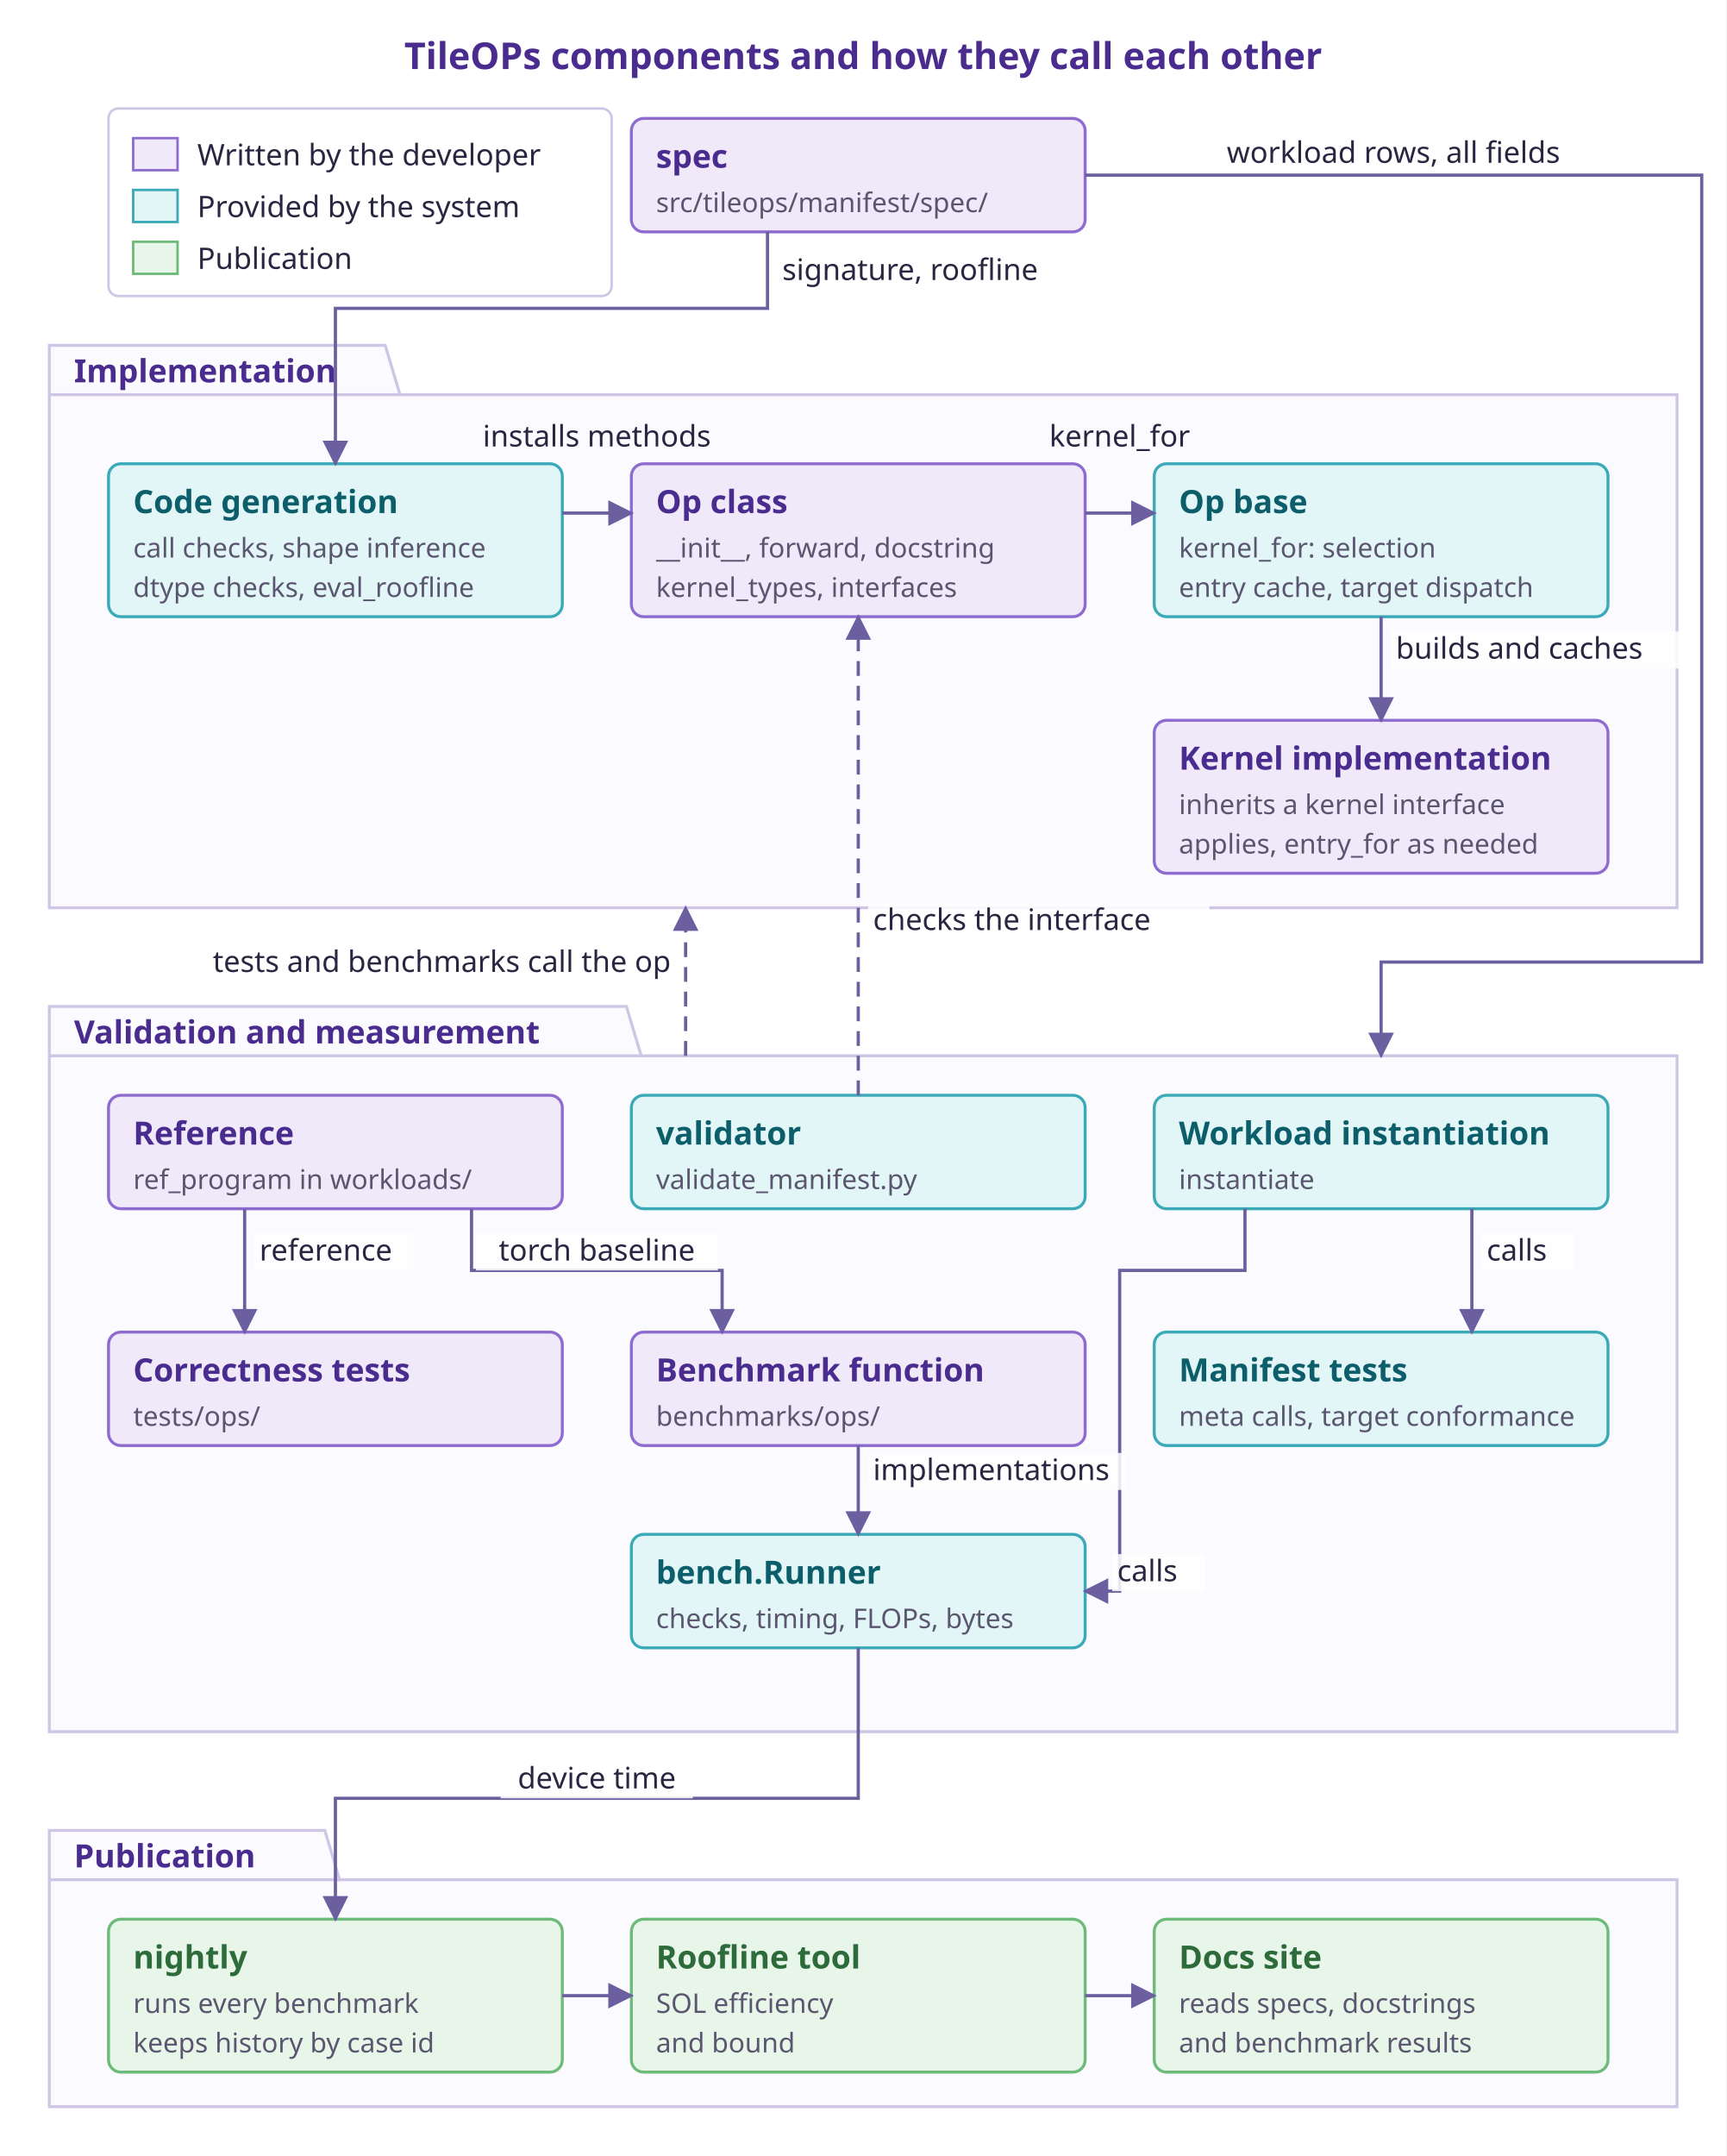
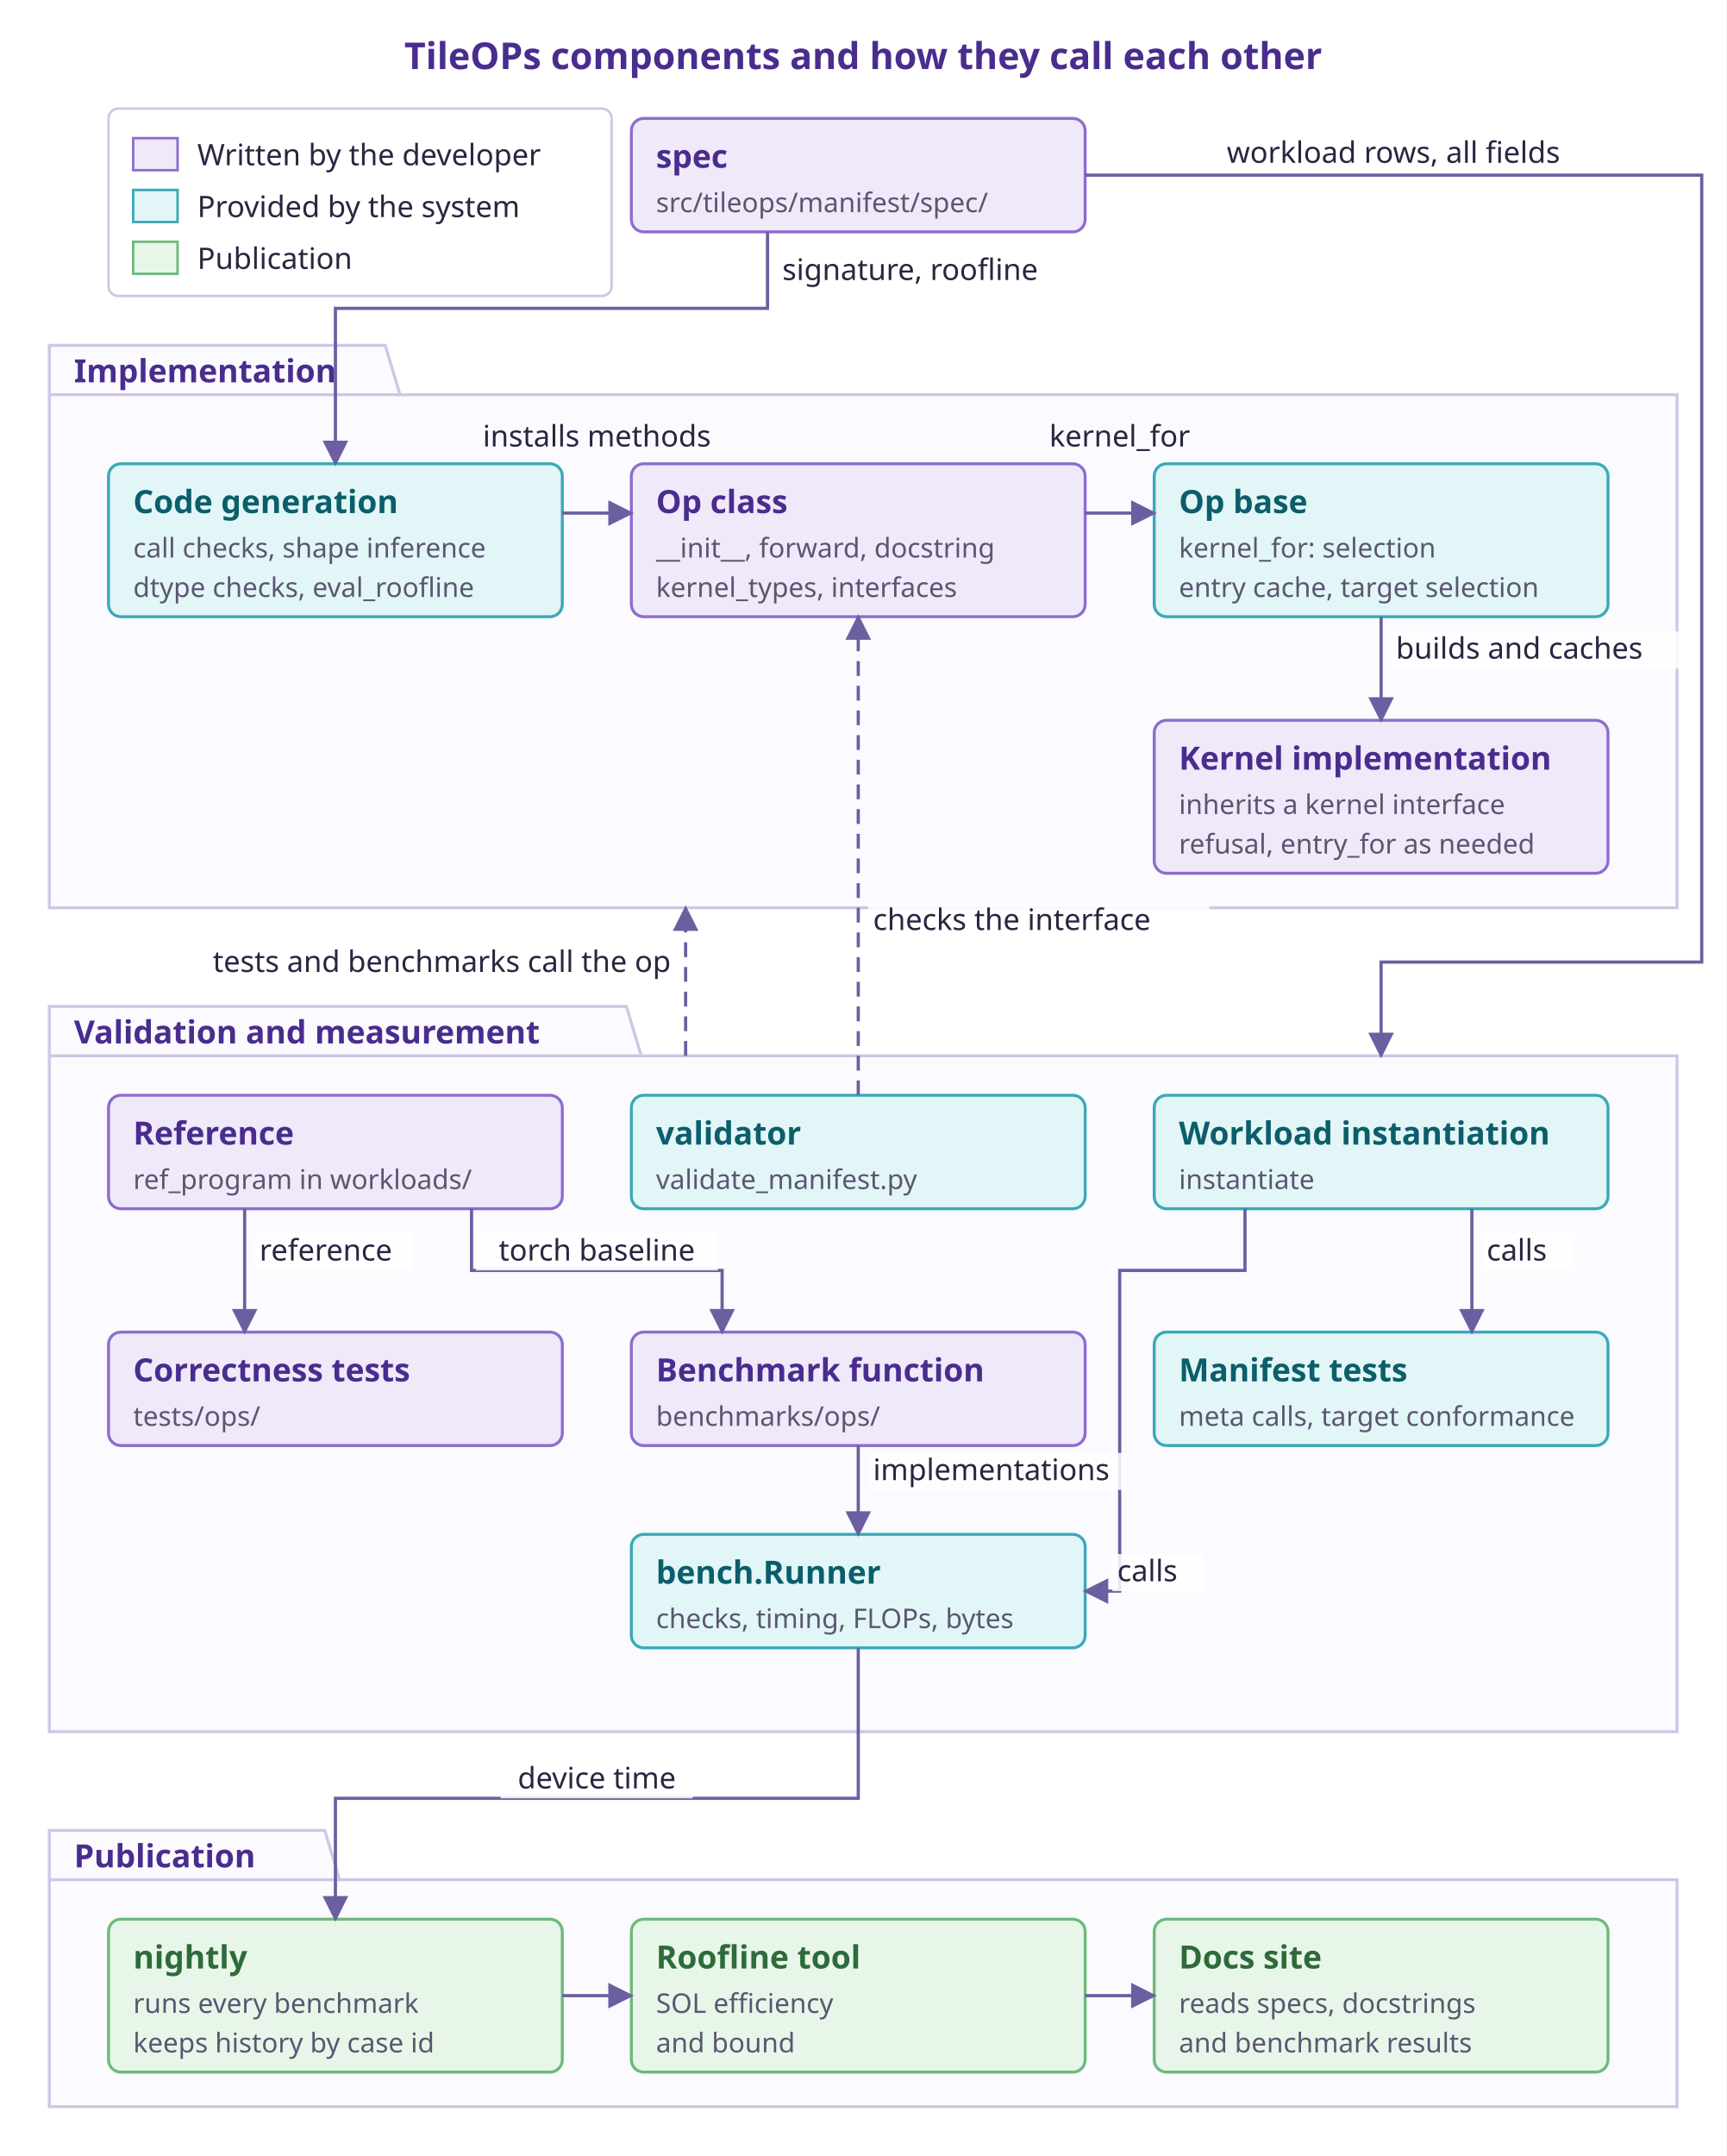
<svg xmlns="http://www.w3.org/2000/svg" viewBox="0 0 700 874" width="700" height="874" font-family="'Noto Sans SC','PingFang SC','Microsoft YaHei',sans-serif">
  <defs>
    <marker id="arrow" viewBox="0 0 10 10" refX="9" refY="5" markerWidth="8" markerHeight="8" orient="auto-start-reverse">
      <path d="M0,0 L10,5 L0,10 z" fill="#6B5FA0" />
    </marker>
  </defs>
  <rect width="700" height="874" fill="#FFFFFF" />
  <text x="350.0" y="28.0" font-size="15" font-weight="bold" fill="#4A2C8F" text-anchor="middle">TileOPs components and how they call each other</text>
  <rect x="256" y="48" width="184" height="46" rx="5" fill="#EFE9FA" stroke="#8E6CCF" stroke-width="1.2" />
  <text x="266.0" y="68.0" font-size="13" font-weight="bold" fill="#4A2C8F" text-anchor="start">spec</text>
  <text x="266.0" y="86.0" font-size="11" font-weight="normal" fill="#5B5670" text-anchor="start">src/tileops/manifest/spec/</text>
  <rect x="44" y="44" width="204" height="76" rx="4" fill="#FFFFFF" stroke="#CFC6E6" stroke-width="1" />
  <rect x="54" y="56" width="18" height="13" fill="#EFE9FA" stroke="#8E6CCF" stroke-width="1" />
  <text x="80.0" y="67.0" font-size="12" font-weight="normal" fill="#2A2540" text-anchor="start">Written by the developer</text>
  <rect x="54" y="77" width="18" height="13" fill="#E2F6F8" stroke="#3AA9B8" stroke-width="1" />
  <text x="80.0" y="88.0" font-size="12" font-weight="normal" fill="#2A2540" text-anchor="start">Provided by the system</text>
  <rect x="54" y="98" width="18" height="13" fill="#E8F6EA" stroke="#6DBA7A" stroke-width="1" />
  <text x="80.0" y="109.0" font-size="12" font-weight="normal" fill="#2A2540" text-anchor="start">Publication</text>
  <path d="M20,140 h136.2 l6,20 H680 V368 H20 Z" fill="#FBFAFE" stroke="#CFC6E6" stroke-width="1.2" />
  <line x1="20" y1="160" x2="162.2" y2="160" stroke="#CFC6E6" stroke-width="1.2" />
  <text x="30.0" y="155.0" font-size="13" font-weight="bold" fill="#4A2C8F" text-anchor="start">Implementation</text>
  <rect x="44" y="188" width="184" height="62" rx="5" fill="#E2F6F8" stroke="#3AA9B8" stroke-width="1.2" />
  <text x="54.0" y="208.0" font-size="13" font-weight="bold" fill="#0B5E6A" text-anchor="start">Code generation</text>
  <text x="54.0" y="226.0" font-size="11" font-weight="normal" fill="#5B5670" text-anchor="start">call checks, shape inference</text>
  <text x="54.0" y="242.0" font-size="11" font-weight="normal" fill="#5B5670" text-anchor="start">dtype checks, eval_roofline</text>
  <rect x="256" y="188" width="184" height="62" rx="5" fill="#EFE9FA" stroke="#8E6CCF" stroke-width="1.2" />
  <text x="266.0" y="208.0" font-size="13" font-weight="bold" fill="#4A2C8F" text-anchor="start">Op class</text>
  <text x="266.0" y="226.0" font-size="11" font-weight="normal" fill="#5B5670" text-anchor="start">__init__, forward, docstring</text>
  <text x="266.0" y="242.0" font-size="11" font-weight="normal" fill="#5B5670" text-anchor="start">kernel_types, interfaces</text>
  <rect x="468" y="188" width="184" height="62" rx="5" fill="#E2F6F8" stroke="#3AA9B8" stroke-width="1.2" />
  <text x="478.0" y="208.0" font-size="13" font-weight="bold" fill="#0B5E6A" text-anchor="start">Op base</text>
  <text x="478.0" y="226.0" font-size="11" font-weight="normal" fill="#5B5670" text-anchor="start">kernel_for: selection</text>
-   <text x="478.0" y="242.0" font-size="11" font-weight="normal" fill="#5B5670" text-anchor="start">entry cache, target dispatch</text>
+   <text x="478.0" y="242.0" font-size="11" font-weight="normal" fill="#5B5670" text-anchor="start">entry cache, target selection</text>
  <rect x="468" y="292" width="184" height="62" rx="5" fill="#EFE9FA" stroke="#8E6CCF" stroke-width="1.2" />
  <text x="478.0" y="312.0" font-size="13" font-weight="bold" fill="#4A2C8F" text-anchor="start">Kernel implementation</text>
  <text x="478.0" y="330.0" font-size="11" font-weight="normal" fill="#5B5670" text-anchor="start">inherits a kernel interface</text>
-   <text x="478.0" y="346.0" font-size="11" font-weight="normal" fill="#5B5670" text-anchor="start">applies, entry_for as needed</text>
+   <text x="478.0" y="346.0" font-size="11" font-weight="normal" fill="#5B5670" text-anchor="start">refusal, entry_for as needed</text>
  <path d="M20,408 h234.0 l6,20 H680 V702 H20 Z" fill="#FBFAFE" stroke="#CFC6E6" stroke-width="1.2" />
  <line x1="20" y1="428" x2="260.0" y2="428" stroke="#CFC6E6" stroke-width="1.2" />
  <text x="30.0" y="423.0" font-size="13" font-weight="bold" fill="#4A2C8F" text-anchor="start">Validation and measurement</text>
  <rect x="44" y="444" width="184" height="46" rx="5" fill="#EFE9FA" stroke="#8E6CCF" stroke-width="1.2" />
  <text x="54.0" y="464.0" font-size="13" font-weight="bold" fill="#4A2C8F" text-anchor="start">Reference</text>
  <text x="54.0" y="482.0" font-size="11" font-weight="normal" fill="#5B5670" text-anchor="start">ref_program in workloads/</text>
  <rect x="256" y="444" width="184" height="46" rx="5" fill="#E2F6F8" stroke="#3AA9B8" stroke-width="1.2" />
  <text x="266.0" y="464.0" font-size="13" font-weight="bold" fill="#0B5E6A" text-anchor="start">validator</text>
  <text x="266.0" y="482.0" font-size="11" font-weight="normal" fill="#5B5670" text-anchor="start">validate_manifest.py</text>
  <rect x="468" y="444" width="184" height="46" rx="5" fill="#E2F6F8" stroke="#3AA9B8" stroke-width="1.2" />
  <text x="478.0" y="464.0" font-size="13" font-weight="bold" fill="#0B5E6A" text-anchor="start">Workload instantiation</text>
  <text x="478.0" y="482.0" font-size="11" font-weight="normal" fill="#5B5670" text-anchor="start">instantiate</text>
  <rect x="44" y="540" width="184" height="46" rx="5" fill="#EFE9FA" stroke="#8E6CCF" stroke-width="1.2" />
  <text x="54.0" y="560.0" font-size="13" font-weight="bold" fill="#4A2C8F" text-anchor="start">Correctness tests</text>
  <text x="54.0" y="578.0" font-size="11" font-weight="normal" fill="#5B5670" text-anchor="start">tests/ops/</text>
  <rect x="256" y="540" width="184" height="46" rx="5" fill="#EFE9FA" stroke="#8E6CCF" stroke-width="1.2" />
  <text x="266.0" y="560.0" font-size="13" font-weight="bold" fill="#4A2C8F" text-anchor="start">Benchmark function</text>
  <text x="266.0" y="578.0" font-size="11" font-weight="normal" fill="#5B5670" text-anchor="start">benchmarks/ops/</text>
  <rect x="468" y="540" width="184" height="46" rx="5" fill="#E2F6F8" stroke="#3AA9B8" stroke-width="1.2" />
  <text x="478.0" y="560.0" font-size="13" font-weight="bold" fill="#0B5E6A" text-anchor="start">Manifest tests</text>
  <text x="478.0" y="578.0" font-size="11" font-weight="normal" fill="#5B5670" text-anchor="start">meta calls, target conformance</text>
  <rect x="256" y="622" width="184" height="46" rx="5" fill="#E2F6F8" stroke="#3AA9B8" stroke-width="1.2" />
  <text x="266.0" y="642.0" font-size="13" font-weight="bold" fill="#0B5E6A" text-anchor="start">bench.Runner</text>
  <text x="266.0" y="660.0" font-size="11" font-weight="normal" fill="#5B5670" text-anchor="start">checks, timing, FLOPs, bytes</text>
  <path d="M20,742 h111.7 l6,20 H680 V854 H20 Z" fill="#FBFAFE" stroke="#CFC6E6" stroke-width="1.2" />
  <line x1="20" y1="762" x2="137.7" y2="762" stroke="#CFC6E6" stroke-width="1.2" />
  <text x="30.0" y="757.0" font-size="13" font-weight="bold" fill="#4A2C8F" text-anchor="start">Publication</text>
  <rect x="44" y="778" width="184" height="62" rx="5" fill="#E8F6EA" stroke="#6DBA7A" stroke-width="1.2" />
  <text x="54.0" y="798.0" font-size="13" font-weight="bold" fill="#2E6B3A" text-anchor="start">nightly</text>
  <text x="54.0" y="816.0" font-size="11" font-weight="normal" fill="#5B5670" text-anchor="start">runs every benchmark</text>
  <text x="54.0" y="832.0" font-size="11" font-weight="normal" fill="#5B5670" text-anchor="start">keeps history by case id</text>
  <rect x="256" y="778" width="184" height="62" rx="5" fill="#E8F6EA" stroke="#6DBA7A" stroke-width="1.2" />
  <text x="266.0" y="798.0" font-size="13" font-weight="bold" fill="#2E6B3A" text-anchor="start">Roofline tool</text>
  <text x="266.0" y="816.0" font-size="11" font-weight="normal" fill="#5B5670" text-anchor="start">SOL efficiency</text>
  <text x="266.0" y="832.0" font-size="11" font-weight="normal" fill="#5B5670" text-anchor="start">and bound</text>
  <rect x="468" y="778" width="184" height="62" rx="5" fill="#E8F6EA" stroke="#6DBA7A" stroke-width="1.2" />
  <text x="478.0" y="798.0" font-size="13" font-weight="bold" fill="#2E6B3A" text-anchor="start">Docs site</text>
  <text x="478.0" y="816.0" font-size="11" font-weight="normal" fill="#5B5670" text-anchor="start">reads specs, docstrings</text>
  <text x="478.0" y="832.0" font-size="11" font-weight="normal" fill="#5B5670" text-anchor="start">and benchmark results</text>
  <path d="M311.2,94.0 L311.2,125.0 L136.0,125.0 L136.0,188.0" fill="none" stroke="#6B5FA0" stroke-width="1.3" marker-end="url(#arrow)" />
  <rect x="315.2" y="102.5" width="131.7" height="15" fill="#FFFFFF" fill-opacity="0.85" />
  <text x="317.2" y="113.5" font-size="12" font-weight="normal" fill="#2A2540" text-anchor="start">signature, roofline</text>
  <path d="M440.0,71.0 L690.0,71.0 L690.0,390.0 L560.0,390.0 L560.0,428.0" fill="none" stroke="#6B5FA0" stroke-width="1.3" marker-end="url(#arrow)" />
  <rect x="479.0" y="55.0" width="172.0" height="15" fill="#FFFFFF" fill-opacity="0.85" />
  <text x="565.0" y="66.0" font-size="12" font-weight="normal" fill="#2A2540" text-anchor="middle">workload rows, all fields</text>
  <path d="M228.0,208.0 L256.0,208.0" fill="none" stroke="#6B5FA0" stroke-width="1.3" marker-end="url(#arrow)" />
  <path d="M440.0,208.0 L468.0,208.0" fill="none" stroke="#6B5FA0" stroke-width="1.3" marker-end="url(#arrow)" />
  <text x="242.0" y="181.0" font-size="12" font-weight="normal" fill="#2A2540" text-anchor="middle">installs methods</text>
  <text x="454.0" y="181.0" font-size="12" font-weight="normal" fill="#2A2540" text-anchor="middle">kernel_for</text>
  <path d="M560.0,250.0 L560.0,292.0" fill="none" stroke="#6B5FA0" stroke-width="1.3" marker-end="url(#arrow)" />
  <rect x="564.0" y="256.0" width="118.2" height="15" fill="#FFFFFF" fill-opacity="0.85" />
  <text x="566.0" y="267.0" font-size="12" font-weight="normal" fill="#2A2540" text-anchor="start">builds and caches</text>
  <path d="M278.0,428.0 L278.0,368.0" fill="none" stroke="#6B5FA0" stroke-width="1.3" stroke-dasharray="6,4" marker-end="url(#arrow)" />
  <rect x="55.0" y="383.0" width="219.0" height="15" fill="#FFFFFF" fill-opacity="0.85" />
  <text x="272.0" y="394.0" font-size="12" font-weight="normal" fill="#2A2540" text-anchor="end">tests and benchmarks call the op</text>
  <path d="M348.0,444.0 L348.0,250.0" fill="none" stroke="#6B5FA0" stroke-width="1.3" stroke-dasharray="6,4" marker-end="url(#arrow)" />
  <rect x="352.0" y="366.0" width="138.4" height="15" fill="#FFFFFF" fill-opacity="0.85" />
  <text x="354.0" y="377.0" font-size="12" font-weight="normal" fill="#2A2540" text-anchor="start">checks the interface</text>
  <path d="M99.2,490.0 L99.2,540.0" fill="none" stroke="#6B5FA0" stroke-width="1.3" marker-end="url(#arrow)" />
  <rect x="103.2" y="500.0" width="64.5" height="15" fill="#FFFFFF" fill-opacity="0.85" />
  <text x="105.2" y="511.0" font-size="12" font-weight="normal" fill="#2A2540" text-anchor="start">reference</text>
  <path d="M191.2,490.0 L191.2,515.0 L292.8,515.0 L292.8,540.0" fill="none" stroke="#6B5FA0" stroke-width="1.3" marker-end="url(#arrow)" />
  <rect x="193.0" y="500.0" width="98.1" height="15" fill="#FFFFFF" fill-opacity="0.85" />
  <text x="242.0" y="511.0" font-size="12" font-weight="normal" fill="#2A2540" text-anchor="middle">torch baseline</text>
  <path d="M596.8,490.0 L596.8,540.0" fill="none" stroke="#6B5FA0" stroke-width="1.3" marker-end="url(#arrow)" />
  <rect x="600.8" y="500.0" width="37.6" height="15" fill="#FFFFFF" fill-opacity="0.85" />
  <text x="602.8" y="511.0" font-size="12" font-weight="normal" fill="#2A2540" text-anchor="start">calls</text>
  <path d="M504.8,490.0 L504.8,515.0 L454.0,515.0 L454.0,645.0 L440.0,645.0" fill="none" stroke="#6B5FA0" stroke-width="1.3" marker-end="url(#arrow)" />
  <rect x="451.0" y="630.0" width="37.6" height="15" fill="#FFFFFF" fill-opacity="0.85" />
  <text x="453.0" y="641.0" font-size="12" font-weight="normal" fill="#2A2540" text-anchor="start">calls</text>
  <path d="M348.0,586.0 L348.0,622.0" fill="none" stroke="#6B5FA0" stroke-width="1.3" marker-end="url(#arrow)" />
  <rect x="352.0" y="589.0" width="104.8" height="15" fill="#FFFFFF" fill-opacity="0.85" />
  <text x="354.0" y="600.0" font-size="12" font-weight="normal" fill="#2A2540" text-anchor="start">implementations</text>
  <path d="M348.0,668.0 L348.0,729.0 L136.0,729.0 L136.0,778.0" fill="none" stroke="#6B5FA0" stroke-width="1.3" marker-end="url(#arrow)" />
  <rect x="203.0" y="714.0" width="77.9" height="15" fill="#FFFFFF" fill-opacity="0.85" />
  <text x="242.0" y="725.0" font-size="12" font-weight="normal" fill="#2A2540" text-anchor="middle">device time</text>
  <path d="M228.0,809.0 L256.0,809.0" fill="none" stroke="#6B5FA0" stroke-width="1.3" marker-end="url(#arrow)" />
  <path d="M440.0,809.0 L468.0,809.0" fill="none" stroke="#6B5FA0" stroke-width="1.3" marker-end="url(#arrow)" />
</svg>
